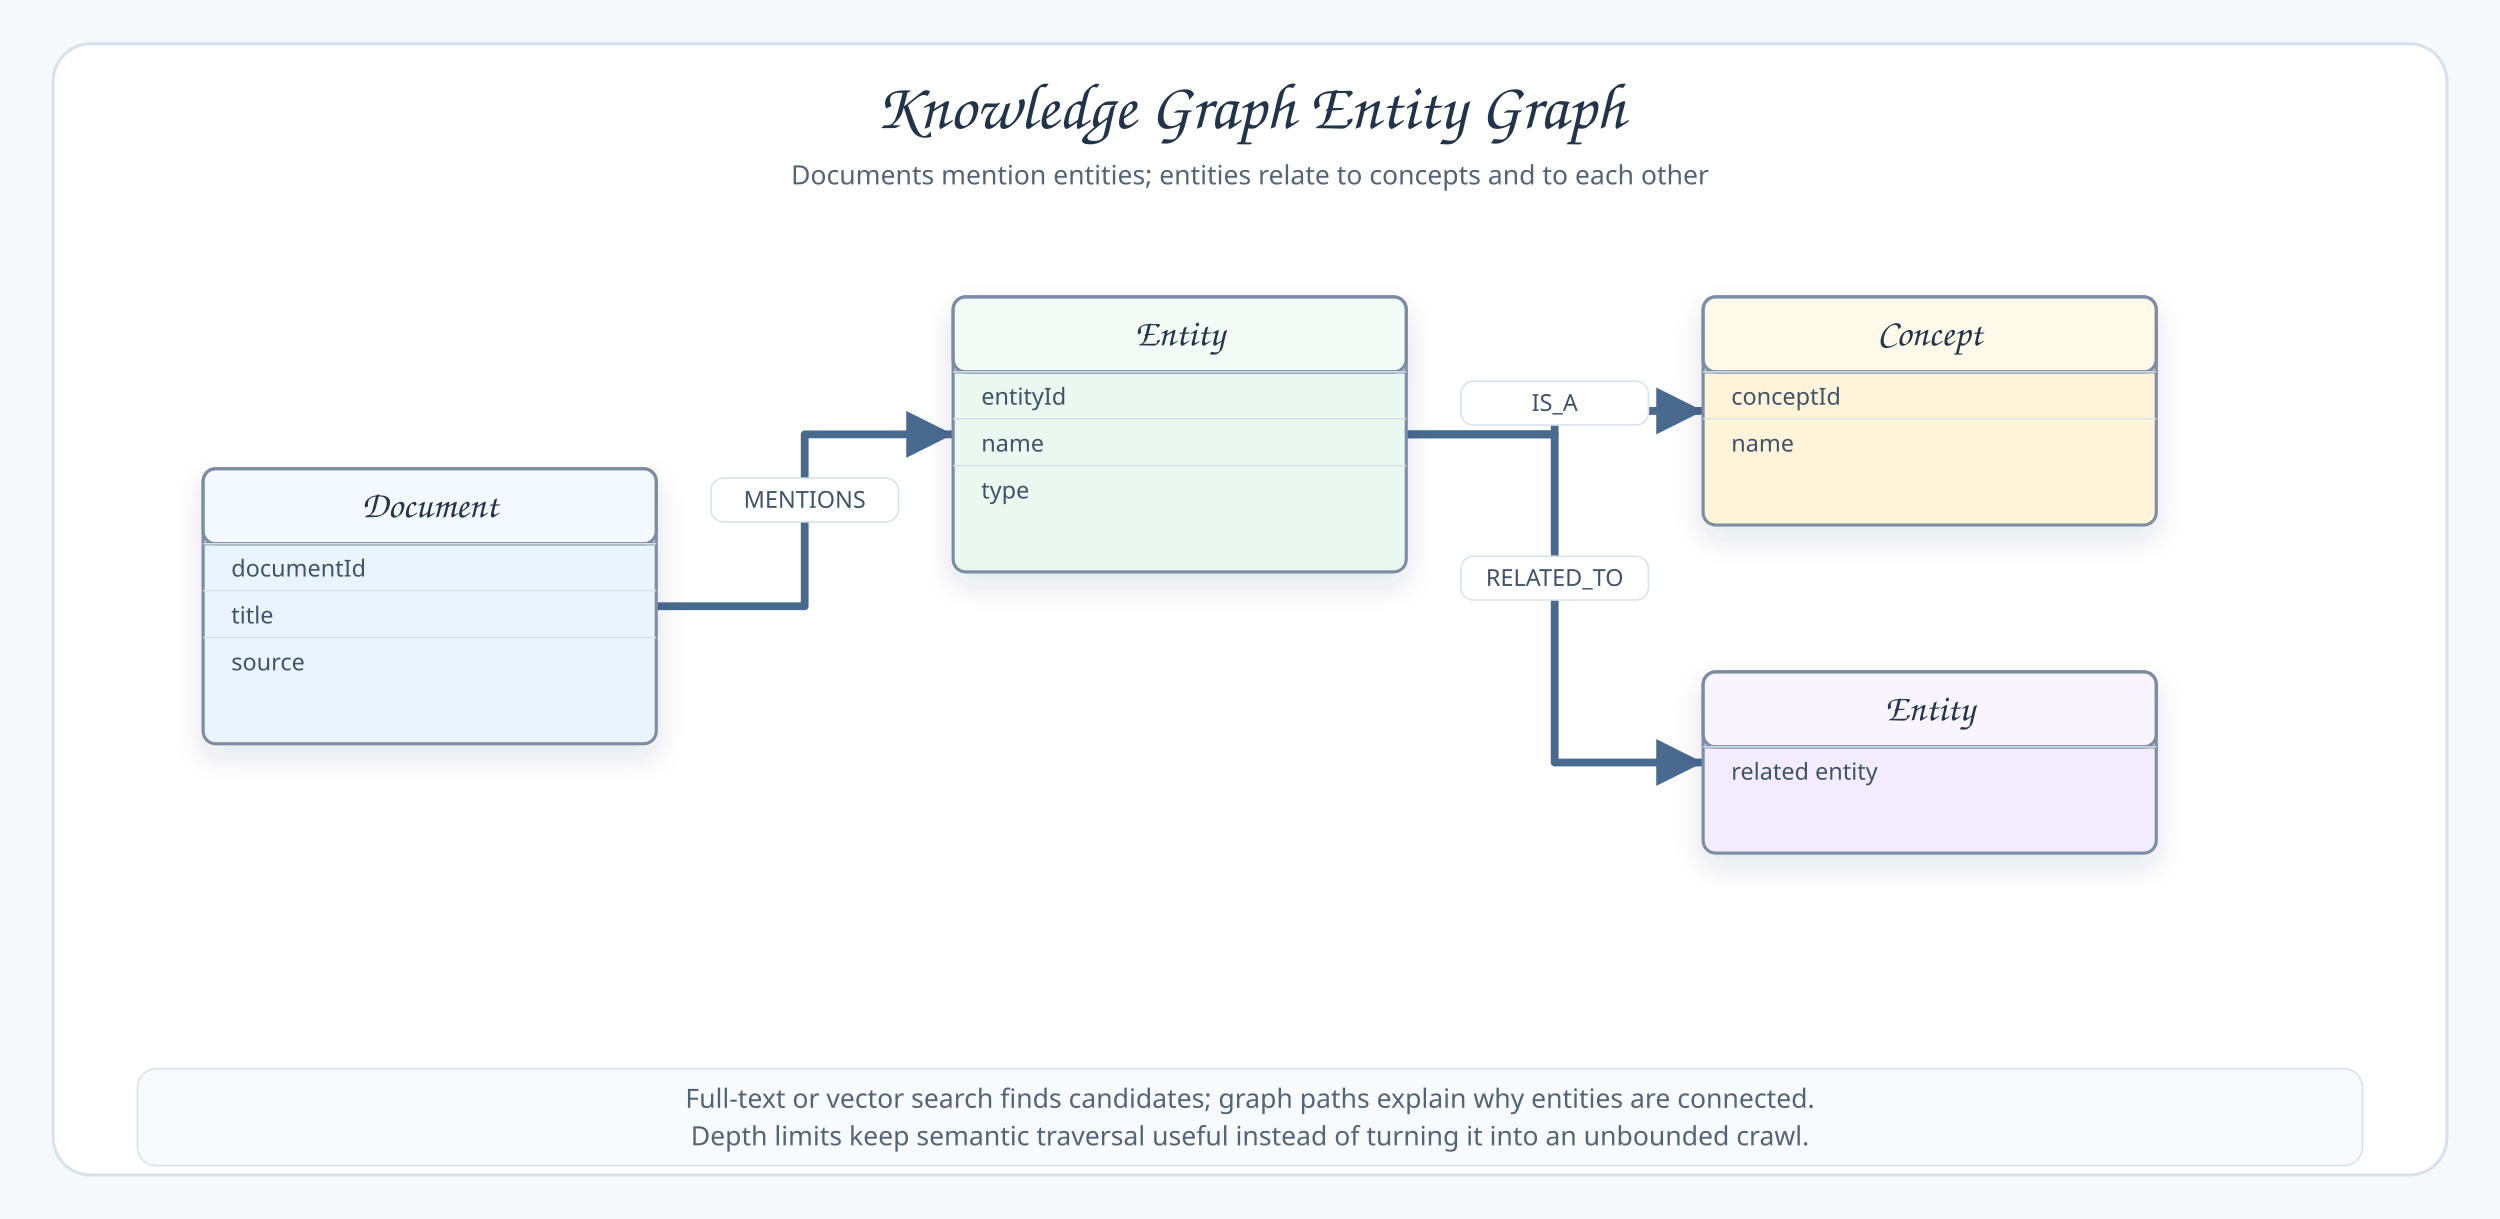
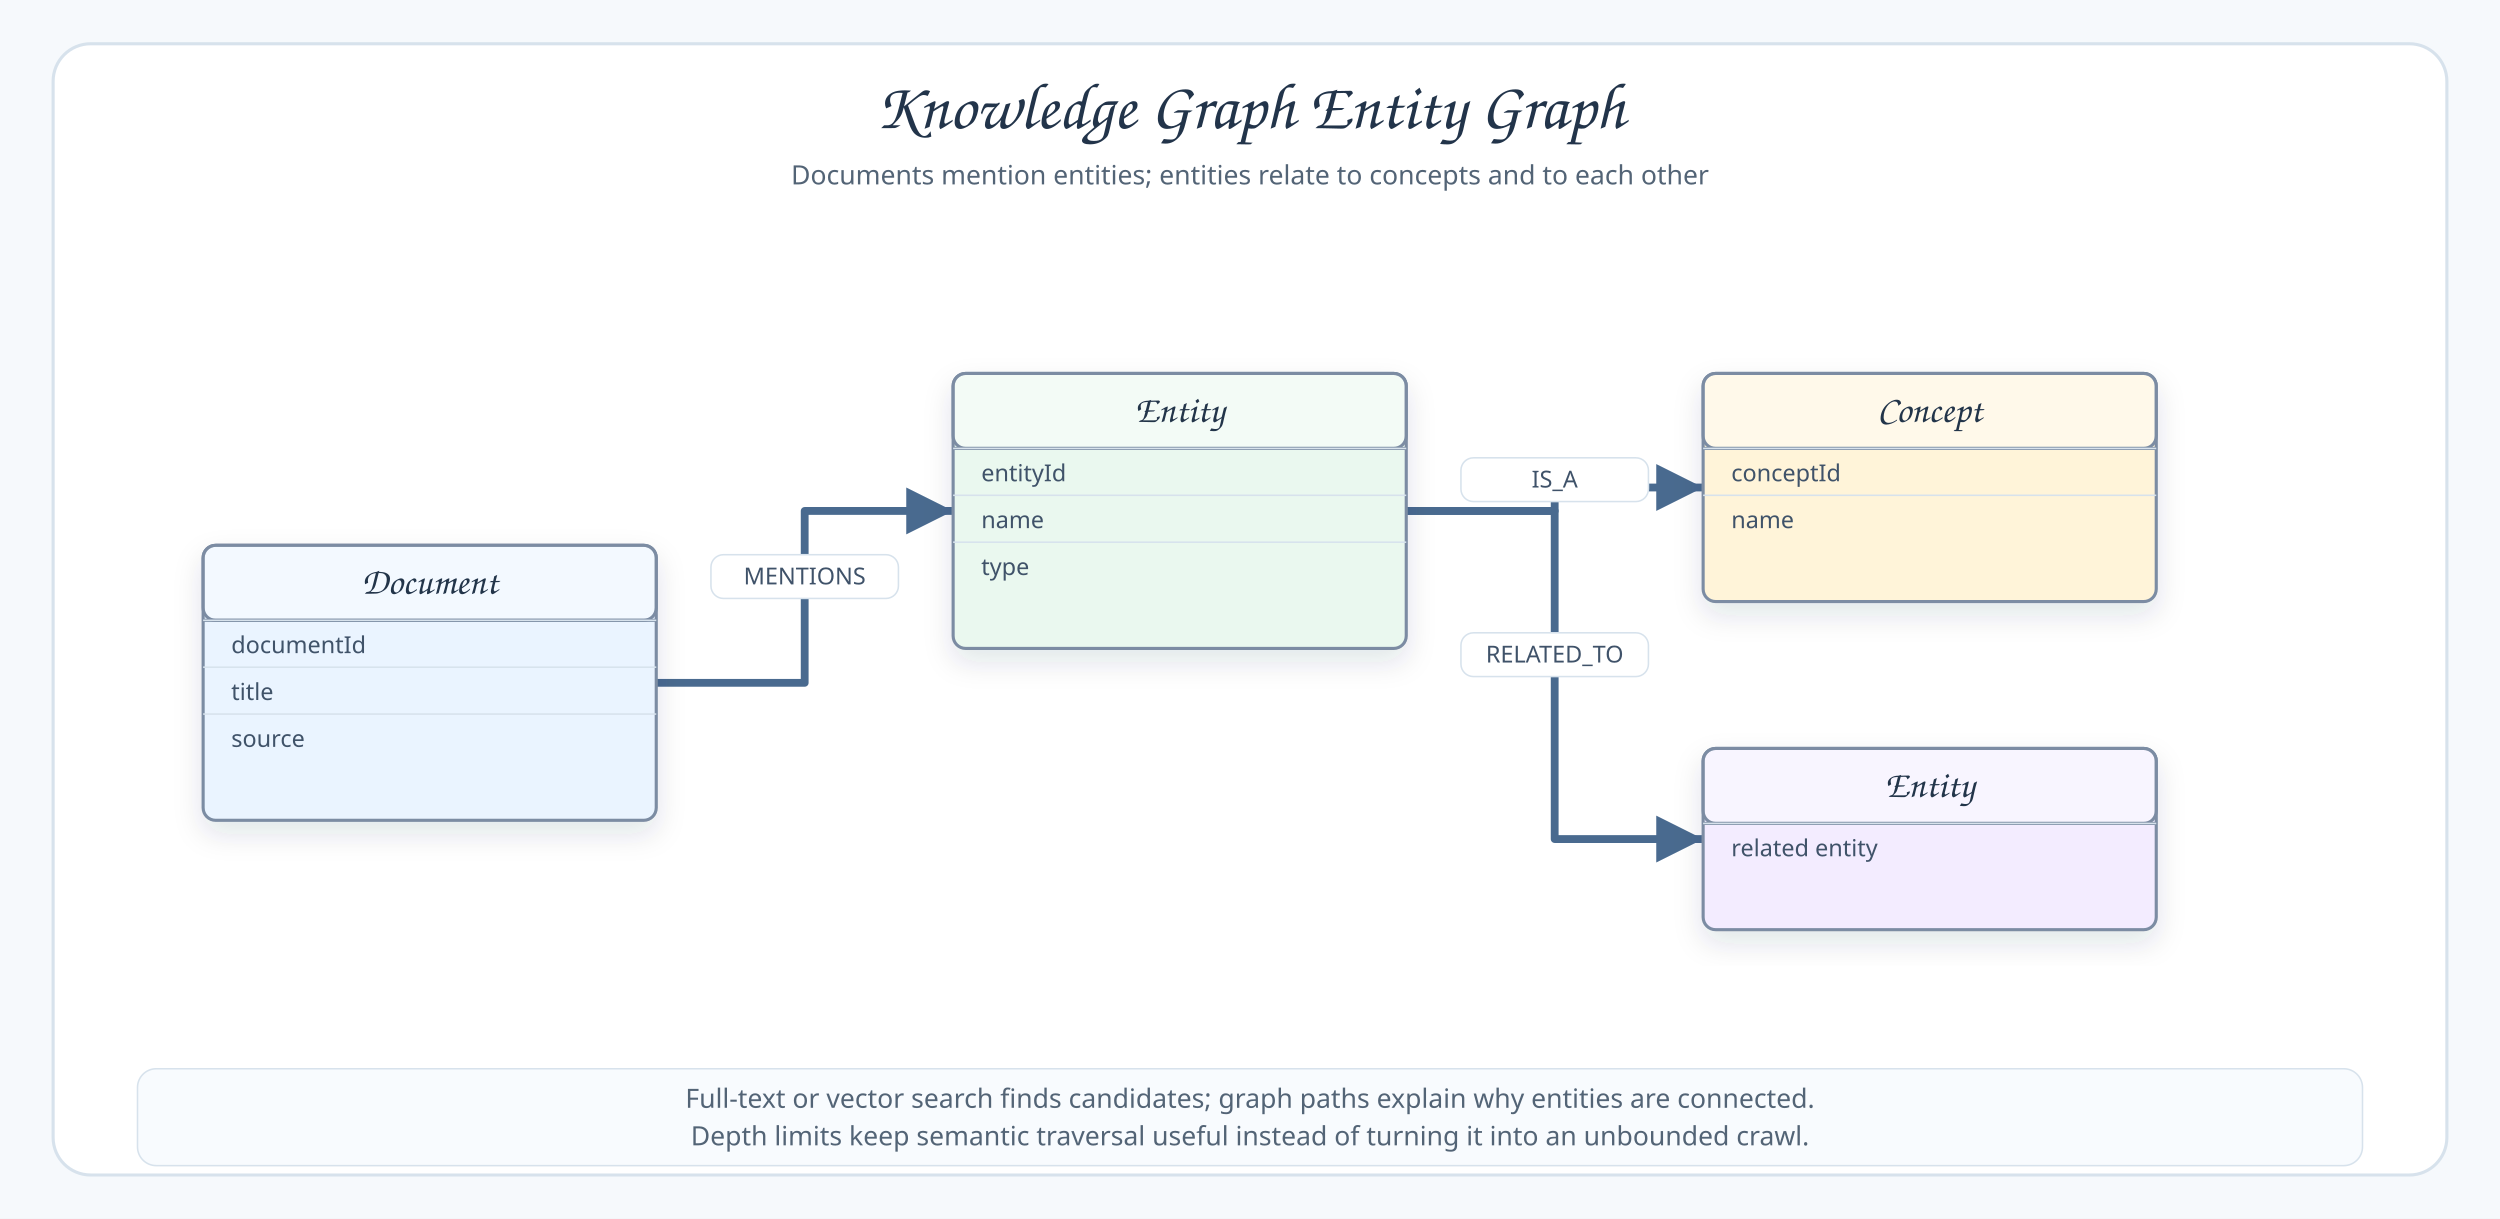
<svg xmlns="http://www.w3.org/2000/svg" width="1600" height="780" viewBox="0 0 1600 780">
  <defs>
    <marker id="arrow" markerWidth="8" markerHeight="8" refX="7" refY="4" orient="auto" markerUnits="strokeWidth">
      <path d="M 1 1 L 7 4 L 1 7 Z" fill="#496A8F" />
    </marker>
    <filter id="shadow" x="-20%" y="-20%" width="140%" height="140%">
      <feDropShadow dx="0" dy="8" stdDeviation="9" flood-color="#22344A" flood-opacity="0.12" />
    </filter>
    <style>
    .canvas{fill:#F6F9FC}.frame{fill:#FFFFFF;stroke:#D7E2EC;stroke-width:2}
    .title{font-family:"Architects Daughter","Comic Sans MS",cursive;font-size:42px;fill:#22344A;font-weight:400}
    .subtitle,.footer,.axis{font-family:"Comic Mono","Comic Sans MS",sans-serif;font-size:17px;fill:#536476;font-weight:400}
    .nodeTitle{font-family:"Architects Daughter","Comic Sans MS",cursive;font-size:24px;fill:#22344A;font-weight:400}
    .nodeBody{font-family:"Comic Mono","Comic Sans MS",sans-serif;font-size:16px;fill:#3F5269;font-weight:400}
    .tableTitle{font-family:"Architects Daughter","Comic Sans MS",cursive;font-size:24px;fill:#22344A;font-weight:400}
    .tableField,.edgeLabel{font-family:"Comic Mono","Comic Sans MS",sans-serif;font-size:15px;fill:#3F5269;font-weight:400}
    .edge{fill:none;stroke:#496A8F;stroke-width:5;stroke-linecap:round;stroke-linejoin:round;marker-end:url(#arrow)}
    .bus{fill:none;stroke:#496A8F;stroke-width:5;stroke-linecap:round;stroke-linejoin:round}
    .lifeline{stroke:#91A6BD;stroke-width:2;stroke-dasharray:8 8}
    g[id]{filter:url(#shadow)}
  </style>
  </defs>
  <rect class="canvas" width="1600" height="780" />
  <rect class="frame" x="34" y="28" width="1532" height="724" rx="24" />
  <text class="title" x="800" y="82" text-anchor="middle">Knowledge Graph Entity Graph</text>
  <text class="subtitle" x="800" y="118" text-anchor="middle">Documents mention entities; entities relate to concepts and to each other</text>
  <g>
-     <path class="edge" d="M420 388 H515 V278 H610" />
-     <rect x="455" y="306" width="120" height="28" rx="8" fill="#FFFFFF" stroke="#D7E2EC" />
-     <text class="edgeLabel" x="515" y="325" text-anchor="middle">MENTIONS</text>
+     <path class="edge" d="M420 437 H515 V327 H610" />
+     <rect x="455" y="355" width="120" height="28" rx="8" fill="#FFFFFF" stroke="#D7E2EC" />
+     <text class="edgeLabel" x="515" y="374" text-anchor="middle">MENTIONS</text>
  </g>
  <g>
-     <path class="edge" d="M900 278 H995 V263 H1090" />
-     <rect x="935" y="244" width="120" height="28" rx="8" fill="#FFFFFF" stroke="#D7E2EC" />
-     <text class="edgeLabel" x="995" y="263" text-anchor="middle">IS_A</text>
+     <path class="edge" d="M900 327 H995 V312 H1090" />
+     <rect x="935" y="293" width="120" height="28" rx="8" fill="#FFFFFF" stroke="#D7E2EC" />
+     <text class="edgeLabel" x="995" y="312" text-anchor="middle">IS_A</text>
  </g>
  <g>
-     <path class="edge" d="M900 278 H995 V488 H1090" />
-     <rect x="935" y="356" width="120" height="28" rx="8" fill="#FFFFFF" stroke="#D7E2EC" />
-     <text class="edgeLabel" x="995" y="375" text-anchor="middle">RELATED_TO</text>
+     <path class="edge" d="M900 327 H995 V537 H1090" />
+     <rect x="935" y="405" width="120" height="28" rx="8" fill="#FFFFFF" stroke="#D7E2EC" />
+     <text class="edgeLabel" x="995" y="424" text-anchor="middle">RELATED_TO</text>
  </g>
  <g id="document">
-     <rect x="130" y="300" width="290" height="176" rx="8" fill="#EAF4FF" stroke="#7B8CA3" stroke-width="2" />
-     <rect x="130" y="300" width="290" height="48" rx="8" fill="#FFFFFF" fill-opacity="0.45" stroke="#7B8CA3" stroke-width="2" />
-     <line x1="130" y1="348" x2="420" y2="348" stroke="#7B8CA3" stroke-width="2" />
-     <text class="tableTitle" x="275" y="331" text-anchor="middle">Document</text>
-     <line x1="130" y1="348" x2="420" y2="348" stroke="#D7E2EC" />
-     <text class="tableField" x="148" y="369">documentId</text>
-     <line x1="130" y1="378" x2="420" y2="378" stroke="#D7E2EC" />
-     <text class="tableField" x="148" y="399">title</text>
-     <line x1="130" y1="408" x2="420" y2="408" stroke="#D7E2EC" />
-     <text class="tableField" x="148" y="429">source</text>
+     <rect x="130" y="349" width="290" height="176" rx="8" fill="#EAF4FF" stroke="#7B8CA3" stroke-width="2" />
+     <rect x="130" y="349" width="290" height="48" rx="8" fill="#FFFFFF" fill-opacity="0.45" stroke="#7B8CA3" stroke-width="2" />
+     <line x1="130" y1="397" x2="420" y2="397" stroke="#7B8CA3" stroke-width="2" />
+     <text class="tableTitle" x="275" y="380" text-anchor="middle">Document</text>
+     <line x1="130" y1="397" x2="420" y2="397" stroke="#D7E2EC" />
+     <text class="tableField" x="148" y="418">documentId</text>
+     <line x1="130" y1="427" x2="420" y2="427" stroke="#D7E2EC" />
+     <text class="tableField" x="148" y="448">title</text>
+     <line x1="130" y1="457" x2="420" y2="457" stroke="#D7E2EC" />
+     <text class="tableField" x="148" y="478">source</text>
  </g>
  <g id="entity">
-     <rect x="610" y="190" width="290" height="176" rx="8" fill="#EAF8EF" stroke="#7B8CA3" stroke-width="2" />
-     <rect x="610" y="190" width="290" height="48" rx="8" fill="#FFFFFF" fill-opacity="0.45" stroke="#7B8CA3" stroke-width="2" />
-     <line x1="610" y1="238" x2="900" y2="238" stroke="#7B8CA3" stroke-width="2" />
-     <text class="tableTitle" x="755" y="221" text-anchor="middle">Entity</text>
-     <line x1="610" y1="238" x2="900" y2="238" stroke="#D7E2EC" />
-     <text class="tableField" x="628" y="259">entityId</text>
-     <line x1="610" y1="268" x2="900" y2="268" stroke="#D7E2EC" />
-     <text class="tableField" x="628" y="289">name</text>
-     <line x1="610" y1="298" x2="900" y2="298" stroke="#D7E2EC" />
-     <text class="tableField" x="628" y="319">type</text>
+     <rect x="610" y="239" width="290" height="176" rx="8" fill="#EAF8EF" stroke="#7B8CA3" stroke-width="2" />
+     <rect x="610" y="239" width="290" height="48" rx="8" fill="#FFFFFF" fill-opacity="0.45" stroke="#7B8CA3" stroke-width="2" />
+     <line x1="610" y1="287" x2="900" y2="287" stroke="#7B8CA3" stroke-width="2" />
+     <text class="tableTitle" x="755" y="270" text-anchor="middle">Entity</text>
+     <line x1="610" y1="287" x2="900" y2="287" stroke="#D7E2EC" />
+     <text class="tableField" x="628" y="308">entityId</text>
+     <line x1="610" y1="317" x2="900" y2="317" stroke="#D7E2EC" />
+     <text class="tableField" x="628" y="338">name</text>
+     <line x1="610" y1="347" x2="900" y2="347" stroke="#D7E2EC" />
+     <text class="tableField" x="628" y="368">type</text>
  </g>
  <g id="concept">
-     <rect x="1090" y="190" width="290" height="146" rx="8" fill="#FFF4D9" stroke="#7B8CA3" stroke-width="2" />
-     <rect x="1090" y="190" width="290" height="48" rx="8" fill="#FFFFFF" fill-opacity="0.45" stroke="#7B8CA3" stroke-width="2" />
-     <line x1="1090" y1="238" x2="1380" y2="238" stroke="#7B8CA3" stroke-width="2" />
-     <text class="tableTitle" x="1235" y="221" text-anchor="middle">Concept</text>
-     <line x1="1090" y1="238" x2="1380" y2="238" stroke="#D7E2EC" />
-     <text class="tableField" x="1108" y="259">conceptId</text>
-     <line x1="1090" y1="268" x2="1380" y2="268" stroke="#D7E2EC" />
-     <text class="tableField" x="1108" y="289">name</text>
+     <rect x="1090" y="239" width="290" height="146" rx="8" fill="#FFF4D9" stroke="#7B8CA3" stroke-width="2" />
+     <rect x="1090" y="239" width="290" height="48" rx="8" fill="#FFFFFF" fill-opacity="0.45" stroke="#7B8CA3" stroke-width="2" />
+     <line x1="1090" y1="287" x2="1380" y2="287" stroke="#7B8CA3" stroke-width="2" />
+     <text class="tableTitle" x="1235" y="270" text-anchor="middle">Concept</text>
+     <line x1="1090" y1="287" x2="1380" y2="287" stroke="#D7E2EC" />
+     <text class="tableField" x="1108" y="308">conceptId</text>
+     <line x1="1090" y1="317" x2="1380" y2="317" stroke="#D7E2EC" />
+     <text class="tableField" x="1108" y="338">name</text>
  </g>
  <g id="related">
-     <rect x="1090" y="430" width="290" height="116" rx="8" fill="#F3ECFF" stroke="#7B8CA3" stroke-width="2" />
-     <rect x="1090" y="430" width="290" height="48" rx="8" fill="#FFFFFF" fill-opacity="0.45" stroke="#7B8CA3" stroke-width="2" />
-     <line x1="1090" y1="478" x2="1380" y2="478" stroke="#7B8CA3" stroke-width="2" />
-     <text class="tableTitle" x="1235" y="461" text-anchor="middle">Entity</text>
-     <line x1="1090" y1="478" x2="1380" y2="478" stroke="#D7E2EC" />
-     <text class="tableField" x="1108" y="499">related entity</text>
+     <rect x="1090" y="479" width="290" height="116" rx="8" fill="#F3ECFF" stroke="#7B8CA3" stroke-width="2" />
+     <rect x="1090" y="479" width="290" height="48" rx="8" fill="#FFFFFF" fill-opacity="0.45" stroke="#7B8CA3" stroke-width="2" />
+     <line x1="1090" y1="527" x2="1380" y2="527" stroke="#7B8CA3" stroke-width="2" />
+     <text class="tableTitle" x="1235" y="510" text-anchor="middle">Entity</text>
+     <line x1="1090" y1="527" x2="1380" y2="527" stroke="#D7E2EC" />
+     <text class="tableField" x="1108" y="548">related entity</text>
  </g>
  <rect x="88" y="684" width="1424" height="62" rx="12" fill="#F8FBFE" stroke="#D7E2EC" />
  <text class="footer" x="800" y="709" text-anchor="middle">Full-text or vector search finds candidates; graph paths explain why entities are connected.</text>
  <text class="footer" x="800" y="733" text-anchor="middle">Depth limits keep semantic traversal useful instead of turning it into an unbounded crawl.</text>
</svg>
